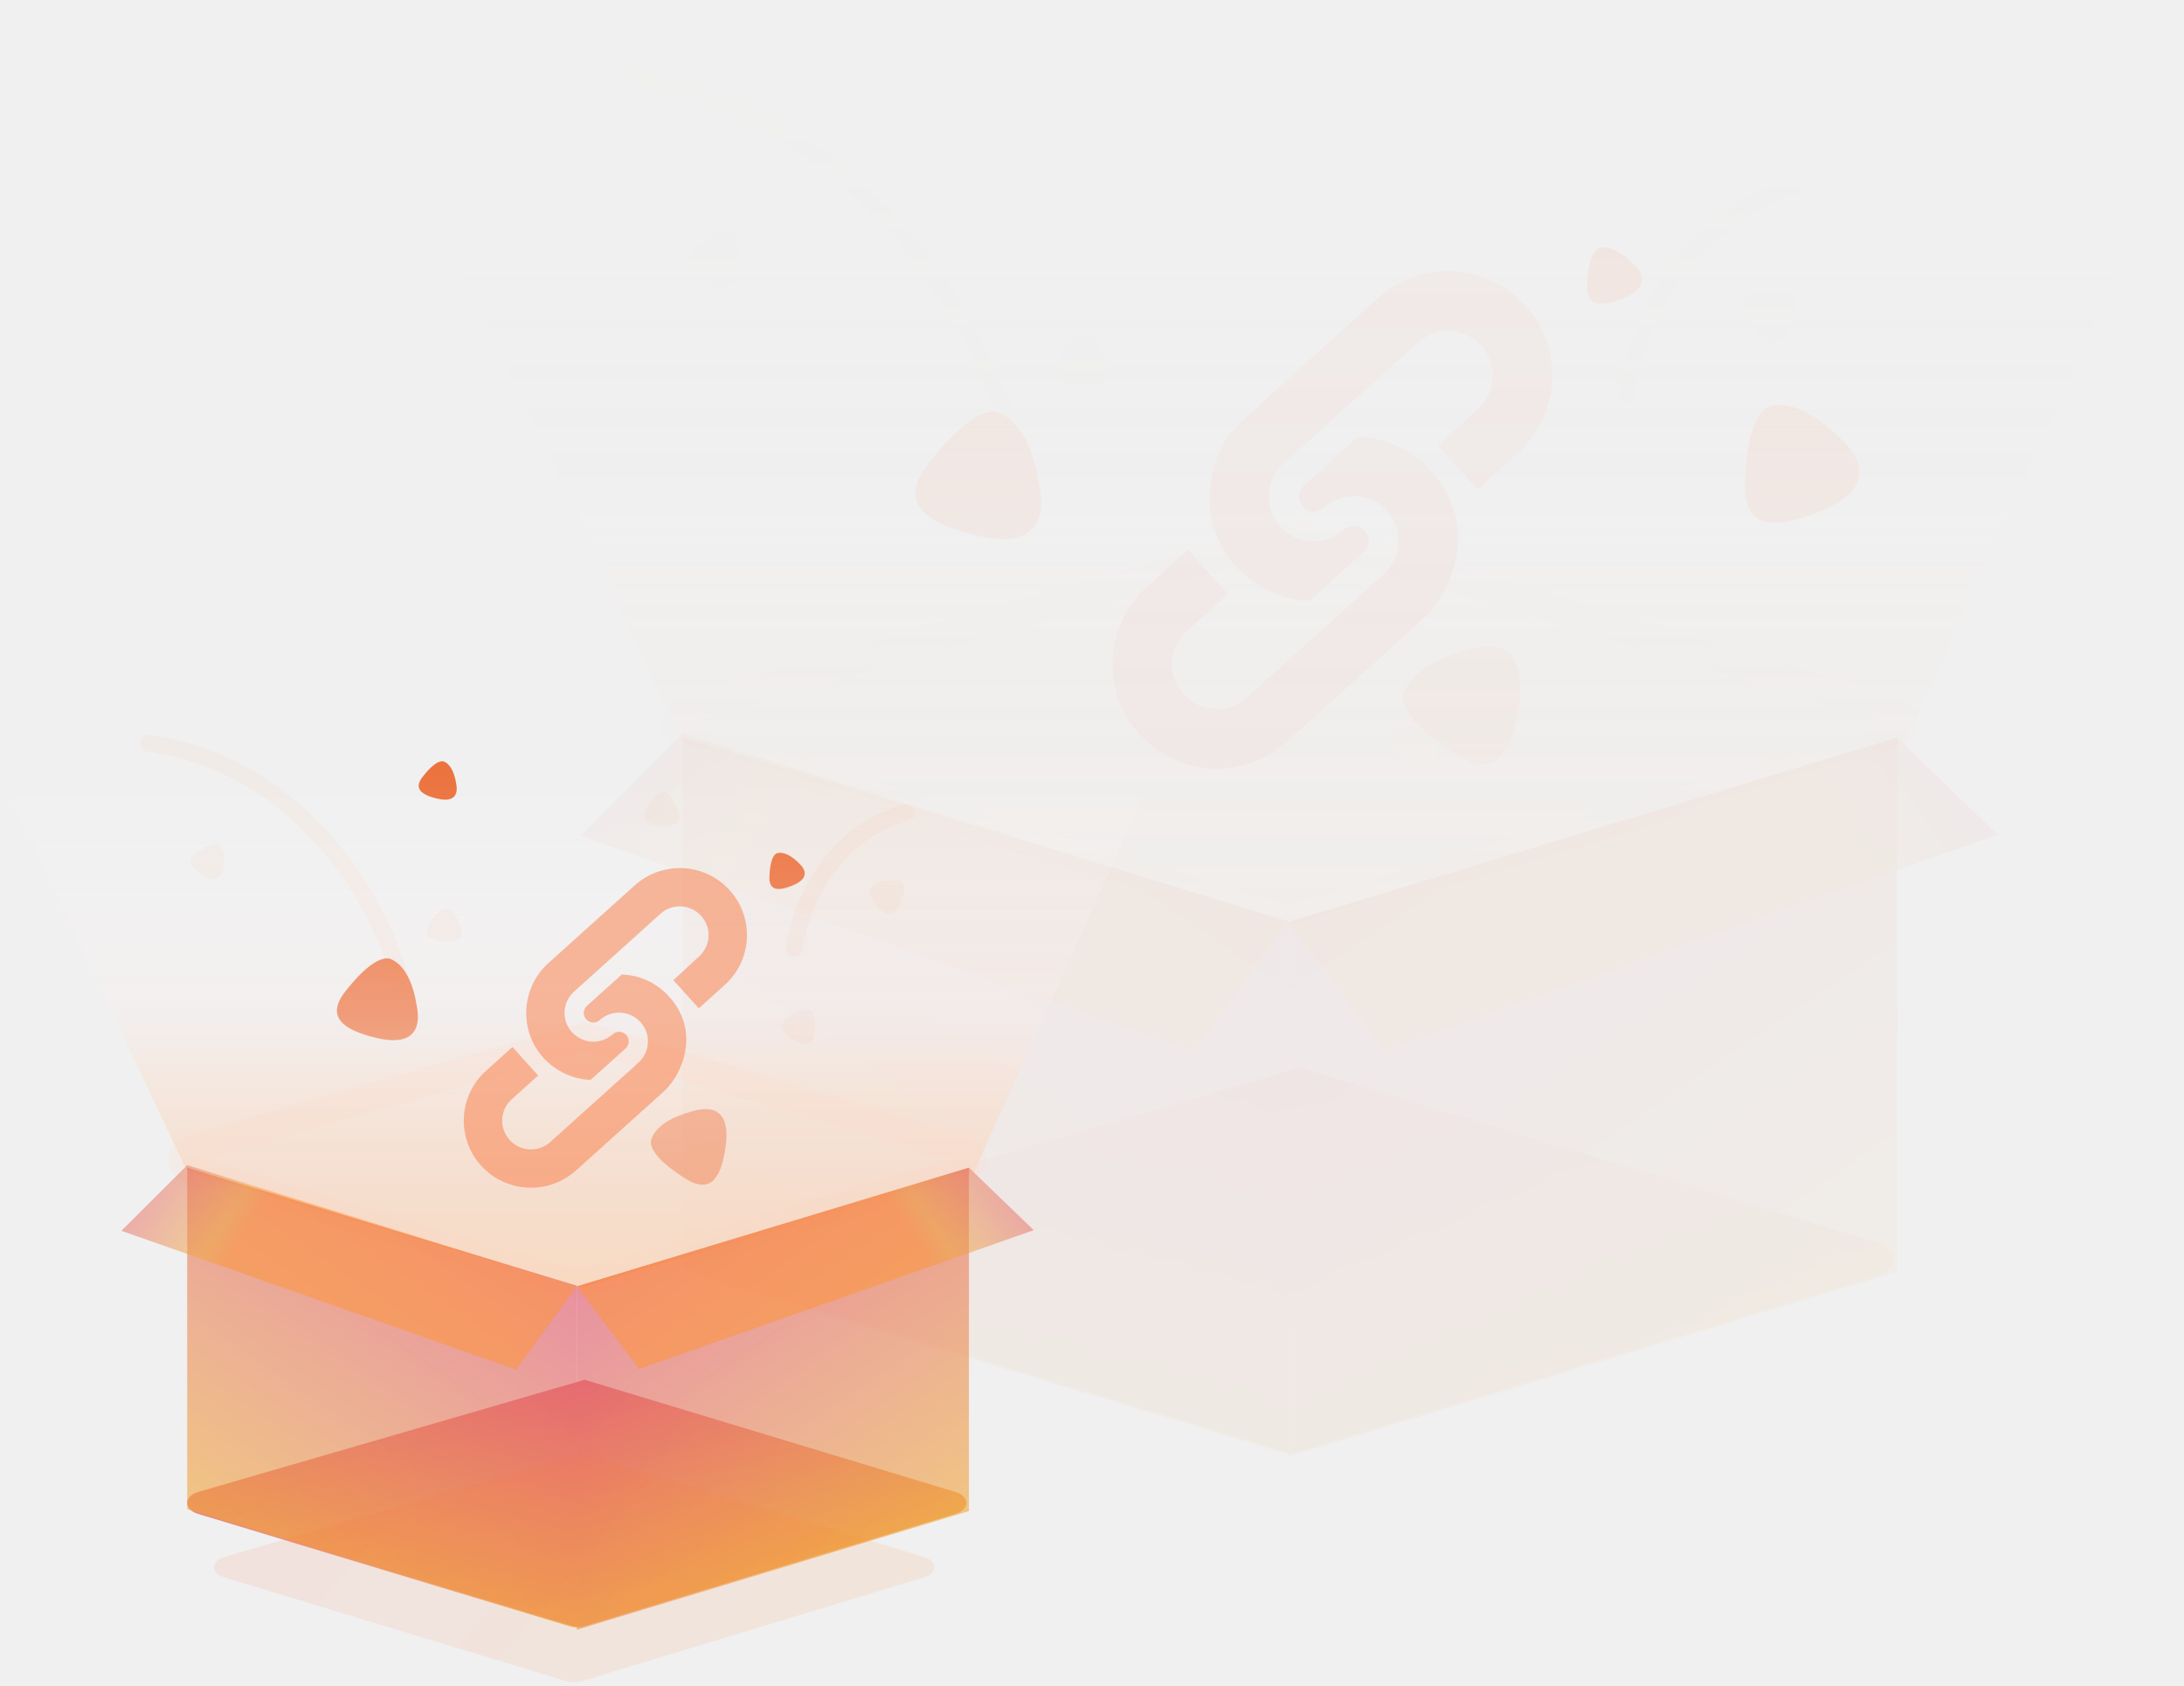
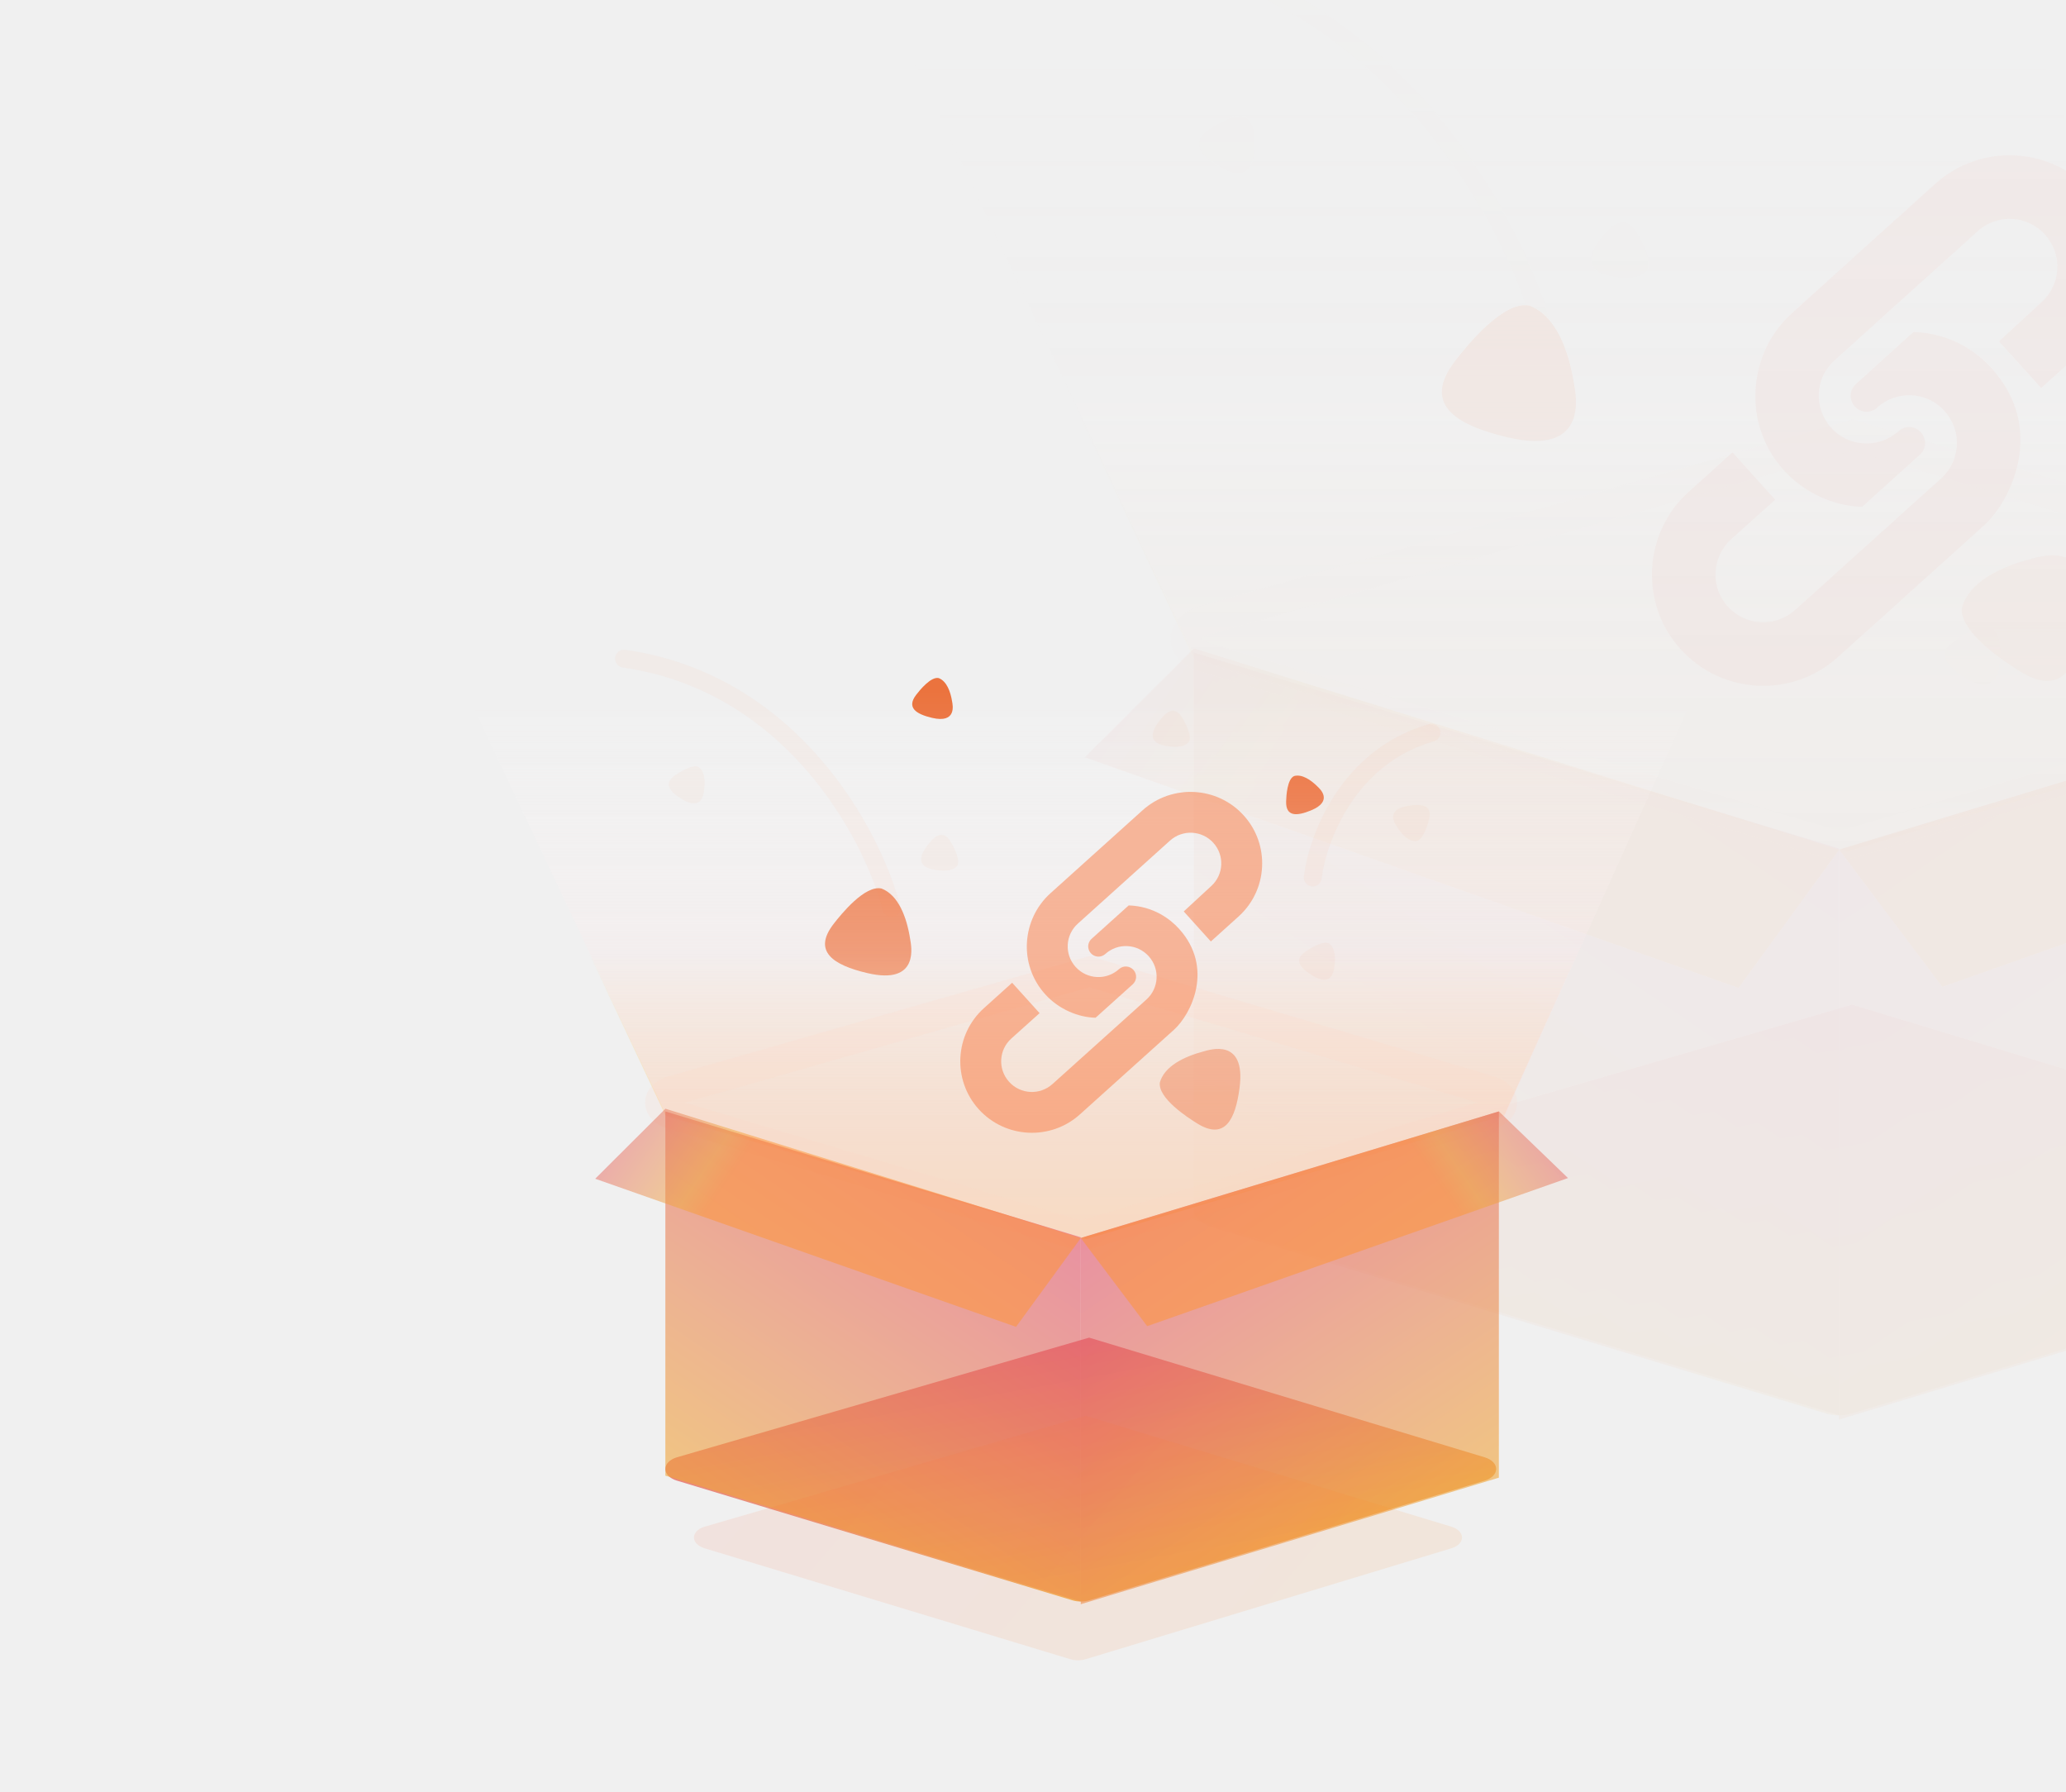
- <svg xmlns="http://www.w3.org/2000/svg" width="390" height="301" viewBox="0 0 390 301" fill="none">
-   <g opacity="0.1">
-     <g style="mix-blend-mode:multiply">
-       <path d="M328.76 78.413C324.992 74.617 320.222 71.453 315.977 72.566C312.204 74.148 311.684 83.257 311.594 86.388C311.353 94.802 317.414 94.471 325.153 91.261C337.504 86.137 329.746 79.407 328.76 78.413Z" fill="#FA7A42" />
+ <svg xmlns="http://www.w3.org/2000/svg" width="346" height="300" viewBox="0 0 346 300" fill="none">
+   <mask id="mask0" mask-type="alpha" maskUnits="userSpaceOnUse" x="0" y="0" width="346" height="300">
+     <rect width="346" height="300" rx="24" fill="white" />
+   </mask>
+   <g mask="url(#mask0)">
+     <g opacity="0.1">
+       <g style="mix-blend-mode:multiply">
+         <path d="M263.612 64.312C262.725 58.644 260.57 52.895 256.182 51.193C251.908 50.194 245.729 57.783 243.682 60.447C238.181 67.606 243.655 71.13 252.399 73.207C266.353 76.522 263.845 65.795 263.612 64.312Z" fill="#FA7A42" />
+       </g>
+       <path d="M418.18 110.279L309.408 142.56L199.934 110.279L152.214 9.05L453.969 30.804L418.18 110.279Z" fill="url(#paint0_linear)" />
+       <path d="M148 -0.202H468L418.183 110.675L308 142.254L200.394 110.675L148 -0.202Z" fill="url(#paint1_linear)" />
+       <g style="mix-blend-mode:multiply">
+         <path d="M334.865 111.454C335.254 109.066 335.146 106.479 333.611 105.22C332.029 104.259 328.556 106.488 327.386 107.287C324.241 109.433 325.972 111.564 329.203 113.545C334.36 116.706 334.763 112.078 334.865 111.454Z" fill="#FA7A42" fill-opacity="0.05" />
+       </g>
+       <g style="mix-blend-mode:multiply">
+         <path d="M269.495 46.182C271.851 46.73 274.439 46.794 275.798 45.346C276.863 43.833 274.87 40.219 274.151 38.998C272.22 35.717 269.978 37.301 267.786 40.393C264.287 45.327 268.878 46.039 269.495 46.182Z" fill="#FA7A42" fill-opacity="0.05" />
+       </g>
+       <g style="mix-blend-mode:multiply">
+         <path d="M209.955 25.84C210.344 23.452 210.236 20.865 208.701 19.606C207.119 18.645 203.646 20.874 202.476 21.673C199.331 23.819 201.062 25.95 204.293 27.931C209.449 31.093 209.853 26.465 209.955 25.84Z" fill="#FA7A42" fill-opacity="0.05" />
+       </g>
+       <path opacity="0.8" d="M414.627 103.947L310.289 72.84L201.538 103.946C199.701 104.496 198.527 105.672 198.527 106.967C198.527 108.263 199.701 109.439 201.538 109.989L305.875 141.099C307.316 141.517 308.847 141.517 310.289 141.099L414.627 109.988C416.46 109.439 417.635 108.264 417.635 106.967C417.635 105.67 416.46 104.496 414.627 103.947Z" stroke="#FFD6C4" stroke-opacity="0.2" stroke-width="5" />
+       <path opacity="0.5" d="M413.107 199.417L310.182 168.219L202.903 199.415C201.091 199.967 199.934 201.147 199.934 202.446C199.934 203.745 201.091 204.924 202.903 205.476L305.827 236.677C307.249 237.096 308.759 237.096 310.182 236.677L413.107 205.475C414.915 204.924 416.074 203.746 416.074 202.446C416.074 201.145 414.915 199.967 413.107 199.417Z" fill="url(#paint2_linear)" />
+       <path d="M308.004 237.693V142.254L416.776 109.271V204.71L308.004 237.693Z" fill="url(#paint3_linear)" fill-opacity="0.5" />
+       <path d="M308.004 236.991V142.074L199.934 109.271V204.189L308.004 236.991Z" fill="url(#paint4_linear)" fill-opacity="0.5" />
+       <path d="M291.158 165.412L181.684 126.815L199.947 108.571L308.021 142.254L291.158 165.412Z" fill="url(#paint5_linear)" fill-opacity="0.5" />
+       <path d="M325.278 165.232L434.752 126.635L416.774 109.272L308.003 142.254L325.278 165.232Z" fill="url(#paint6_linear)" fill-opacity="0.5" />
+       <path opacity="0.05" d="M258.762 56.285C253.834 37.252 233.02 -2.394 189.188 -8.717" stroke="#FA7A42" stroke-width="3" stroke-linecap="round" stroke-linejoin="round" />
+       <g style="mix-blend-mode:multiply" opacity="0.4">
+         <path d="M340.015 93.617C334.853 94.976 329.737 97.516 328.578 101.739C328.06 105.79 335.67 110.788 338.329 112.43C345.478 116.842 348.22 111.44 349.312 103.15C351.055 89.92 341.366 93.261 340.015 93.617Z" fill="#FA7A42" />
+       </g>
+       <path opacity="0.5" fill-rule="evenodd" clip-rule="evenodd" d="M341.846 64.984L336.496 59.052L334.788 57.158L341.914 50.57C345.196 47.609 345.456 42.57 342.496 39.287C339.535 36.005 334.496 35.745 331.213 38.705L307.243 60.333C303.96 63.293 303.7 68.333 306.66 71.615C309.621 74.898 314.661 75.158 317.943 72.198C319.051 71.199 320.705 71.284 321.704 72.391C322.703 73.499 322.617 75.154 321.51 76.152L311.86 84.855C307.43 84.779 302.3 82.685 298.751 78.749C291.686 70.916 292.699 59.105 300.109 52.423L324.079 30.795C331.712 23.911 343.522 24.521 350.406 32.154C357.289 39.786 356.68 51.596 349.047 58.48L341.846 64.984ZM320.47 55.585C327.017 55.806 331.372 59.244 333.579 61.692C342.676 71.779 336.85 83.843 332.22 88.018L307.769 110.051C300.136 116.935 288.327 116.326 281.443 108.693C274.559 101.06 275.169 89.25 282.802 82.367L290.147 75.742L295.522 81.703L297.289 83.662L289.935 90.276C286.653 93.237 286.393 98.276 289.353 101.559C292.314 104.842 297.353 105.102 300.636 102.141L325.087 80.108C328.37 77.147 328.63 72.108 325.669 68.825C322.709 65.543 317.669 65.282 314.386 68.243C313.279 69.242 311.624 69.156 310.626 68.049C309.627 66.942 309.712 65.287 310.82 64.288L320.47 55.585Z" fill="#ED6C53" />
    </g>
-     <g style="mix-blend-mode:multiply">
-       <path d="M291.636 47.092C289.832 45.275 287.549 43.76 285.517 44.293C283.711 45.05 283.462 49.41 283.419 50.909C283.303 54.937 286.205 54.779 289.91 53.242C295.822 50.789 292.109 47.567 291.636 47.092Z" fill="#FA7A42" />
-     </g>
-     <g style="mix-blend-mode:multiply">
-       <path d="M185.612 86.736C184.725 81.068 182.57 75.319 178.182 73.617C173.908 72.618 167.729 80.207 165.682 82.871C160.181 90.03 165.655 93.554 174.399 95.631C188.353 98.946 185.845 88.219 185.612 86.736Z" fill="#FA7A42" />
-     </g>
-     <path d="M340.18 132.703L231.408 164.984L121.934 132.703L74.214 31.474L375.969 53.228L340.18 132.703Z" fill="url(#paint0_linear)" />
-     <path d="M70 22.222H390L340.183 133.099L230 164.678L122.394 133.099L70 22.222Z" fill="url(#paint1_linear)" />
-     <g style="mix-blend-mode:multiply">
-       <path d="M312.183 57.404C313.465 59.469 315.254 61.356 317.248 61.296C319.08 60.98 320.238 56.999 320.597 55.622C321.561 51.92 318.843 51.449 315.089 52.083C309.097 53.093 311.847 56.864 312.183 57.404Z" fill="#FA7A42" fill-opacity="0.05" />
-     </g>
-     <g style="mix-blend-mode:multiply">
-       <path d="M256.865 133.878C257.254 131.49 257.146 128.903 255.611 127.644C254.029 126.683 250.556 128.912 249.386 129.711C246.241 131.857 247.972 133.988 251.203 135.969C256.36 139.13 256.763 134.503 256.865 133.878Z" fill="#FA7A42" fill-opacity="0.05" />
-     </g>
-     <g style="mix-blend-mode:multiply">
-       <path d="M191.495 68.606C193.851 69.153 196.439 69.218 197.798 67.77C198.863 66.257 196.87 62.643 196.151 61.422C194.22 58.141 191.978 59.725 189.786 62.817C186.287 67.751 190.878 68.463 191.495 68.606Z" fill="#FA7A42" fill-opacity="0.05" />
-     </g>
-     <g style="mix-blend-mode:multiply">
-       <path d="M131.955 48.264C132.344 45.876 132.236 43.289 130.701 42.031C129.119 41.069 125.646 43.298 124.476 44.097C121.331 46.243 123.062 48.374 126.293 50.355C131.449 53.517 131.853 48.889 131.955 48.264Z" fill="#FA7A42" fill-opacity="0.05" />
-     </g>
-     <path opacity="0.8" d="M336.627 126.371L232.289 95.264L123.538 126.37C121.701 126.92 120.527 128.096 120.527 129.391C120.527 130.687 121.701 131.863 123.538 132.413L227.875 163.523C229.316 163.941 230.847 163.941 232.289 163.523L336.627 132.412C338.46 131.863 339.635 130.688 339.635 129.391C339.635 128.095 338.46 126.92 336.627 126.371Z" stroke="#FFD6C4" stroke-opacity="0.2" stroke-width="5" />
-     <path opacity="0.5" d="M335.107 221.841L232.182 190.643L124.903 221.839C123.091 222.391 121.934 223.571 121.934 224.87C121.934 226.169 123.091 227.349 124.903 227.9L227.827 259.101C229.249 259.52 230.759 259.52 232.182 259.101L335.107 227.899C336.915 227.349 338.074 226.17 338.074 224.87C338.074 223.569 336.915 222.391 335.107 221.841Z" fill="url(#paint2_linear)" />
-     <path d="M230.004 260.117V164.678L338.776 131.696V227.134L230.004 260.117Z" fill="url(#paint3_linear)" fill-opacity="0.5" />
-     <path d="M230.004 259.415V164.498L121.934 131.696V226.613L230.004 259.415Z" fill="url(#paint4_linear)" fill-opacity="0.5" />
-     <path d="M213.158 187.836L103.684 149.239L121.947 130.995L230.021 164.678L213.158 187.836Z" fill="url(#paint5_linear)" fill-opacity="0.5" />
-     <path d="M247.278 187.656L356.752 149.059L338.774 131.696L230.003 164.678L247.278 187.656Z" fill="url(#paint6_linear)" fill-opacity="0.5" />
-     <path opacity="0.05" d="M290.353 70.738C291.556 60.743 299.416 39.205 321.228 33.008" stroke="#FA7A42" stroke-width="3" stroke-linecap="round" stroke-linejoin="round" />
-     <path opacity="0.05" d="M180.762 78.709C175.834 59.676 155.02 20.03 111.188 13.707" stroke="#FA7A42" stroke-width="3" stroke-linecap="round" stroke-linejoin="round" />
-     <g style="mix-blend-mode:multiply" opacity="0.4">
-       <path d="M262.015 116.041C256.853 117.4 251.737 119.94 250.578 124.163C250.06 128.214 257.67 133.212 260.329 134.854C267.478 139.266 270.22 133.864 271.312 125.575C273.055 112.344 263.366 115.685 262.015 116.041Z" fill="#FA7A42" />
-     </g>
-     <path opacity="0.5" fill-rule="evenodd" clip-rule="evenodd" d="M263.846 87.408L258.496 81.476L256.788 79.582L263.914 72.994C267.196 70.033 267.456 64.994 264.496 61.711C261.535 58.429 256.496 58.169 253.213 61.129L229.243 82.757C225.96 85.717 225.7 90.757 228.66 94.039C231.621 97.322 236.661 97.582 239.943 94.621C241.051 93.623 242.705 93.708 243.704 94.816C244.703 95.923 244.617 97.578 243.51 98.576L233.86 107.279C229.43 107.203 224.3 105.109 220.751 101.173C213.686 93.34 214.699 81.529 222.109 74.847L246.079 53.219C253.712 46.335 265.522 46.945 272.406 54.578C279.289 62.211 278.68 74.02 271.047 80.904L263.846 87.408ZM242.47 78.009C249.017 78.23 253.372 81.668 255.579 84.116C264.676 94.203 258.85 106.267 254.22 110.442L229.769 132.475C222.136 139.359 210.327 138.75 203.443 131.117C196.559 123.484 197.169 111.674 204.802 104.791L212.147 98.166L217.522 104.127L219.289 106.086L211.935 112.7C208.653 115.661 208.393 120.701 211.353 123.983C214.314 127.266 219.353 127.526 222.636 124.565L247.087 102.532C250.37 99.571 250.63 94.532 247.669 91.249C244.709 87.967 239.669 87.707 236.386 90.667C235.279 91.666 233.624 91.58 232.626 90.473C231.627 89.365 231.712 87.711 232.82 86.712L242.47 78.009Z" fill="#ED6C53" />
  </g>
  <g style="mix-blend-mode:multiply">
-     <path d="M142.683 154.158C141.522 152.99 140.052 152.017 138.744 152.359C137.581 152.846 137.421 155.648 137.393 156.611C137.319 159.199 139.186 159.097 141.571 158.11C145.378 156.533 142.987 154.463 142.683 154.158Z" fill="#FA7A42" />
+     <path d="M220.683 131.733C219.522 130.566 218.052 129.592 216.744 129.935C215.581 130.421 215.421 133.223 215.393 134.186C215.319 136.774 217.186 136.673 219.571 135.685C223.378 134.109 220.987 132.039 220.683 131.733Z" fill="#FA7A42" />
  </g>
  <g style="mix-blend-mode:multiply">
-     <path d="M74.421 179.631C73.85 175.989 72.463 172.295 69.637 171.201C66.886 170.56 62.908 175.436 61.591 177.147C58.049 181.748 61.573 184.012 67.202 185.346C76.185 187.476 74.57 180.584 74.421 179.631Z" fill="#FA7A42" />
+     <path d="M152.421 157.207C151.85 153.565 150.463 149.871 147.637 148.777C144.886 148.136 140.909 153.011 139.591 154.723C136.049 159.323 139.573 161.588 145.202 162.922C154.185 165.052 152.57 158.16 152.421 157.207Z" fill="#FA7A42" />
  </g>
  <g style="mix-blend-mode:multiply">
-     <path d="M81.461 139.93C81.193 138.217 80.541 136.479 79.215 135.965C77.923 135.663 76.056 137.955 75.438 138.76C73.775 140.923 75.43 141.989 78.073 142.617C82.291 143.62 81.532 140.378 81.461 139.93Z" fill="#FA7A42" />
+     <path d="M159.461 117.505C159.193 115.792 158.541 114.055 157.215 113.54C155.923 113.238 154.056 115.531 153.438 116.336C151.775 118.499 153.43 119.564 156.073 120.193C160.291 121.195 159.532 117.954 159.461 117.505Z" fill="#FA7A42" />
  </g>
-   <path d="M173.926 209.166L103.904 229.908L33.43 209.166L2.71 144.123L196.965 158.101L173.926 209.166Z" fill="url(#paint7_linear)" />
-   <path d="M0 138.178H206L173.93 209.421L103 229.712L33.728 209.421L0 138.178Z" fill="url(#paint8_linear)" />
+   <path d="M251.926 186.742L181.904 207.484L111.43 186.742L80.71 121.698L274.965 135.676L251.926 186.742Z" fill="url(#paint7_linear)" />
+   <path d="M78 115.753H284L251.93 186.997L181 207.287L111.728 186.997L78 115.753Z" fill="url(#paint8_linear)" />
  <g style="mix-blend-mode:multiply">
-     <path d="M155.906 160.784C156.732 162.111 157.884 163.323 159.167 163.285C160.346 163.081 161.092 160.524 161.323 159.639C161.944 157.26 160.194 156.957 157.777 157.364C153.92 158.014 155.69 160.437 155.906 160.784Z" fill="#FA7A42" fill-opacity="0.05" />
+     <path d="M233.906 138.36C234.732 139.686 235.884 140.899 237.167 140.86C238.346 140.657 239.092 138.099 239.323 137.214C239.944 134.836 238.194 134.533 235.777 134.94C231.92 135.59 233.69 138.012 233.906 138.36Z" fill="#FA7A42" fill-opacity="0.05" />
  </g>
  <g style="mix-blend-mode:multiply">
-     <path d="M117.009 147.25C118.535 147.592 120.209 147.621 121.081 146.681C121.762 145.698 120.457 143.375 119.986 142.591C118.721 140.482 117.279 141.515 115.876 143.521C113.637 146.723 116.609 147.16 117.009 147.25Z" fill="#FA7A42" fill-opacity="0.05" />
+     <path d="M195.009 124.826C196.535 125.168 198.209 125.197 199.081 124.256C199.762 123.274 198.457 120.951 197.986 120.166C196.721 118.057 195.279 119.091 193.876 121.097C191.637 124.299 194.609 124.736 195.009 124.826Z" fill="#FA7A42" fill-opacity="0.05" />
  </g>
  <g style="mix-blend-mode:multiply">
-     <path d="M145.451 184.434C145.702 182.899 145.632 181.237 144.644 180.428C143.626 179.811 141.39 181.243 140.637 181.756C138.612 183.135 139.727 184.505 141.807 185.777C145.126 187.809 145.386 184.835 145.451 184.434Z" fill="#FA7A42" fill-opacity="0.05" />
+     <path d="M223.451 162.009C223.702 160.475 223.632 158.813 222.644 158.004C221.626 157.386 219.39 158.819 218.637 159.332C216.612 160.711 217.727 162.08 219.807 163.353C223.126 165.384 223.386 162.411 223.451 162.009Z" fill="#FA7A42" fill-opacity="0.05" />
  </g>
  <g style="mix-blend-mode:multiply">
-     <path d="M78.212 167.981C79.729 168.333 81.395 168.375 82.269 167.445C82.955 166.472 81.672 164.15 81.21 163.365C79.966 161.257 78.523 162.275 77.112 164.262C74.859 167.432 77.815 167.889 78.212 167.981Z" fill="#FA7A42" fill-opacity="0.05" />
+     <path d="M156.212 145.557C157.729 145.909 159.395 145.95 160.269 145.02C160.955 144.048 159.672 141.726 159.21 140.941C157.966 138.833 156.523 139.851 155.112 141.838C152.86 145.008 155.815 145.465 156.212 145.557Z" fill="#FA7A42" fill-opacity="0.05" />
  </g>
  <g style="mix-blend-mode:multiply">
-     <path d="M39.885 154.911C40.136 153.376 40.066 151.715 39.078 150.906C38.059 150.288 35.824 151.72 35.071 152.233C33.046 153.613 34.16 154.982 36.24 156.255C39.56 158.286 39.819 155.312 39.885 154.911Z" fill="#FA7A42" fill-opacity="0.05" />
+     <path d="M117.885 132.487C118.135 130.952 118.066 129.29 117.078 128.481C116.06 127.864 113.824 129.296 113.071 129.809C111.046 131.188 112.16 132.558 114.24 133.83C117.56 135.862 117.819 132.888 117.885 132.487Z" fill="#FA7A42" fill-opacity="0.05" />
  </g>
-   <path opacity="0.8" d="M171.641 205.098L104.474 185.11L34.465 205.097C33.283 205.45 32.527 206.206 32.527 207.038C32.527 207.871 33.283 208.626 34.465 208.98L101.632 228.969C102.56 229.238 103.546 229.238 104.474 228.969L171.641 208.979C172.821 208.626 173.578 207.872 173.578 207.038C173.578 206.205 172.821 205.45 171.641 205.098Z" stroke="#FFD6C4" stroke-opacity="0.2" stroke-width="5" />
-   <path opacity="0.8" d="M170.66 266.441L104.402 246.395L35.342 266.44C34.175 266.795 33.43 267.553 33.43 268.387C33.43 269.222 34.175 269.98 35.342 270.335L101.599 290.382C102.514 290.651 103.486 290.651 104.402 290.382L170.66 270.334C171.824 269.98 172.57 269.223 172.57 268.387C172.57 267.552 171.824 266.795 170.66 266.441Z" fill="url(#paint9_linear)" />
-   <path d="M103 291.035V229.712L173.022 208.519V269.842L103 291.035Z" fill="url(#paint10_linear)" fill-opacity="0.6" />
-   <path d="M103 290.584V229.596L33.43 208.519V269.507L103 290.584Z" fill="url(#paint11_linear)" fill-opacity="0.6" />
-   <path d="M92.158 244.591L21.684 219.792L33.441 208.069L103.013 229.712L92.158 244.591Z" fill="url(#paint12_linear)" fill-opacity="0.5" />
-   <path d="M114.121 244.476L184.595 219.676L173.022 208.519L103 229.712L114.121 244.476Z" fill="url(#paint13_linear)" fill-opacity="0.5" />
-   <path opacity="0.05" d="M141.855 169.351C142.63 162.929 147.689 149.09 161.731 145.108" stroke="#FA7A42" stroke-width="3" stroke-linecap="round" stroke-linejoin="round" />
-   <path opacity="0.05" d="M71.303 174.473C68.131 162.244 54.732 136.77 26.515 132.707" stroke="#FA7A42" stroke-width="3" stroke-linecap="round" stroke-linejoin="round" />
+   <path opacity="0.8" d="M249.641 182.673L182.474 162.686L112.465 182.672C111.283 183.026 110.527 183.782 110.527 184.614C110.527 185.446 111.283 186.202 112.465 186.556L179.632 206.545C180.56 206.814 181.546 206.814 182.474 206.545L249.641 186.555C250.821 186.202 251.578 185.447 251.578 184.614C251.578 183.781 250.821 183.026 249.641 182.673Z" stroke="#FFD6C4" stroke-opacity="0.2" stroke-width="5" />
+   <path opacity="0.8" d="M248.66 244.017L182.402 223.971L113.341 244.016C112.175 244.37 111.43 245.128 111.43 245.963C111.43 246.798 112.175 247.556 113.341 247.91L179.599 267.958C180.514 268.227 181.486 268.227 182.402 267.958L248.66 247.909C249.824 247.556 250.57 246.799 250.57 245.963C250.57 245.127 249.824 244.37 248.66 244.017Z" fill="url(#paint9_linear)" />
+   <path d="M181 268.611V207.288L251.022 186.095V247.418L181 268.611Z" fill="url(#paint10_linear)" fill-opacity="0.6" />
+   <path d="M181 268.16V207.172L111.43 186.095V247.083L181 268.16Z" fill="url(#paint11_linear)" fill-opacity="0.6" />
+   <path d="M170.158 222.167L99.684 197.367L111.441 185.644L181.013 207.287L170.158 222.167Z" fill="url(#paint12_linear)" fill-opacity="0.5" />
+   <path d="M192.121 222.052L262.595 197.252L251.022 186.095L181 207.288L192.121 222.052Z" fill="url(#paint13_linear)" fill-opacity="0.5" />
+   <path opacity="0.05" d="M219.855 146.927C220.63 140.505 225.689 126.666 239.731 122.684" stroke="#FA7A42" stroke-width="3" stroke-linecap="round" stroke-linejoin="round" />
+   <path opacity="0.05" d="M149.303 152.049C146.131 139.82 132.732 114.345 104.515 110.283" stroke="#FA7A42" stroke-width="3" stroke-linecap="round" stroke-linejoin="round" />
  <g style="mix-blend-mode:multiply" opacity="0.4">
-     <path d="M123.607 198.46C120.284 199.334 116.991 200.966 116.245 203.68C115.911 206.282 120.81 209.494 122.522 210.549C127.124 213.383 128.889 209.913 129.592 204.586C130.714 196.085 124.477 198.232 123.607 198.46Z" fill="#FA7A42" />
+     <path d="M201.607 176.036C198.284 176.909 194.991 178.542 194.245 181.255C193.911 183.858 198.81 187.069 200.522 188.124C205.124 190.959 206.889 187.488 207.592 182.162C208.714 173.661 202.477 175.807 201.607 176.036Z" fill="#FA7A42" />
  </g>
-   <path opacity="0.5" fill-rule="evenodd" clip-rule="evenodd" d="M124.787 180.064L121.343 176.252L120.244 175.035L124.831 170.802C126.944 168.9 127.112 165.662 125.206 163.553C123.3 161.443 120.056 161.276 117.943 163.179L102.512 177.075C100.399 178.977 100.231 182.216 102.137 184.325C104.043 186.434 107.287 186.601 109.4 184.699C110.113 184.057 111.178 184.112 111.821 184.824C112.464 185.535 112.409 186.598 111.696 187.24L105.484 192.832C102.632 192.783 99.33 191.437 97.045 188.908C92.497 183.876 93.149 176.287 97.919 171.993L113.35 158.096C118.264 153.673 125.866 154.065 130.298 158.969C134.729 163.874 134.337 171.461 129.423 175.885L124.787 180.064ZM111.028 174.024C115.243 174.166 118.046 176.376 119.467 177.948C125.323 184.429 121.572 192.181 118.592 194.864L102.852 209.021C97.938 213.444 90.336 213.053 85.904 208.148C81.473 203.244 81.865 195.656 86.779 191.232L91.507 186.976L94.968 190.806L96.106 192.065L91.371 196.315C89.258 198.217 89.091 201.455 90.996 203.564C92.902 205.674 96.147 205.841 98.26 203.939L114 189.781C116.113 187.879 116.281 184.641 114.375 182.532C112.469 180.422 109.225 180.255 107.112 182.158C106.399 182.799 105.334 182.744 104.691 182.033C104.048 181.321 104.103 180.258 104.816 179.616L111.028 174.024Z" fill="#FA7A42" />
-   <path opacity="0.1" d="M165.087 278.058L103.832 259.488L39.986 278.057C38.908 278.386 38.219 279.088 38.219 279.861C38.219 280.634 38.908 281.336 39.986 281.665L101.241 300.237C101.651 300.362 102.094 300.424 102.536 300.424C102.979 300.424 103.421 300.362 103.832 300.237L165.087 281.665C166.163 281.337 166.852 280.636 166.852 279.862C166.852 279.088 166.163 278.386 165.087 278.058Z" fill="url(#paint14_linear)" />
+   <path opacity="0.5" fill-rule="evenodd" clip-rule="evenodd" d="M202.787 157.64L199.343 153.828L198.244 152.611L202.831 148.378C204.944 146.476 205.112 143.238 203.206 141.128C201.3 139.019 198.056 138.852 195.943 140.754L180.512 154.651C178.399 156.553 178.231 159.791 180.137 161.9C182.043 164.01 185.287 164.177 187.4 162.275C188.113 161.633 189.178 161.688 189.821 162.399C190.464 163.111 190.409 164.174 189.696 164.816L183.484 170.408C180.632 170.359 177.33 169.013 175.045 166.484C170.497 161.451 171.149 153.862 175.919 149.568L191.35 135.672C196.264 131.249 203.866 131.64 208.298 136.545C212.729 141.449 212.337 149.037 207.423 153.46L202.787 157.64ZM189.028 151.6C193.243 151.742 196.046 153.951 197.467 155.524C203.323 162.005 199.572 169.757 196.592 172.439L180.852 186.597C175.938 191.02 168.336 190.628 163.904 185.724C159.473 180.819 159.865 173.231 164.779 168.808L169.507 164.552L172.968 168.382L174.105 169.641L169.371 173.891C167.258 175.793 167.091 179.031 168.996 181.14C170.902 183.249 174.147 183.416 176.26 181.514L192 167.357C194.113 165.455 194.281 162.216 192.375 160.107C190.469 157.998 187.225 157.831 185.112 159.733C184.399 160.375 183.334 160.32 182.691 159.608C182.048 158.897 182.103 157.834 182.816 157.192L189.028 151.6Z" fill="#FA7A42" />
+   <path opacity="0.1" d="M243.087 255.634L181.832 237.063L117.986 255.633C116.908 255.961 116.219 256.664 116.219 257.437C116.219 258.21 116.908 258.912 117.986 259.24L179.241 277.813C179.651 277.937 180.094 278 180.536 278C180.979 278 181.421 277.937 181.832 277.813L243.087 259.24C244.163 258.913 244.852 258.212 244.852 257.438C244.852 256.664 244.163 255.961 243.087 255.634Z" fill="url(#paint14_linear)" />
  <defs>
-     <linearGradient id="paint0_linear" x1="233.513" y1="164.807" x2="233.513" y2="-7.824" gradientUnits="userSpaceOnUse">
+     <linearGradient id="paint0_linear" x1="311.513" y1="142.383" x2="311.513" y2="-30.248" gradientUnits="userSpaceOnUse">
      <stop stop-color="#FFCE84" stop-opacity="0.74" />
      <stop offset="0.432" stop-color="#FFC876" stop-opacity="0" />
    </linearGradient>
-     <linearGradient id="paint1_linear" x1="230" y1="22.222" x2="230" y2="133.099" gradientUnits="userSpaceOnUse">
+     <linearGradient id="paint1_linear" x1="308" y1="-0.202" x2="308" y2="110.675" gradientUnits="userSpaceOnUse">
      <stop stop-color="white" stop-opacity="0" />
      <stop offset="1" stop-color="#F5DEDE" stop-opacity="0.569" />
    </linearGradient>
-     <linearGradient id="paint2_linear" x1="121.934" y1="162.956" x2="152.859" y2="332.353" gradientUnits="userSpaceOnUse">
+     <linearGradient id="paint2_linear" x1="199.934" y1="140.532" x2="230.859" y2="309.929" gradientUnits="userSpaceOnUse">
      <stop stop-color="#DD1C84" />
      <stop offset="0.509" stop-color="#EA8855" />
      <stop offset="0.679" stop-color="#F1A839" />
      <stop offset="0.771" stop-color="#FF932F" />
    </linearGradient>
-     <linearGradient id="paint3_linear" x1="230.004" y1="79.994" x2="381.779" y2="304.045" gradientUnits="userSpaceOnUse">
+     <linearGradient id="paint3_linear" x1="308.004" y1="57.569" x2="459.779" y2="281.621" gradientUnits="userSpaceOnUse">
      <stop stop-color="#DD1C84" />
      <stop offset="0.509" stop-color="#EA8855" />
      <stop offset="0.679" stop-color="#F1A839" />
      <stop offset="0.771" stop-color="#FF932F" />
    </linearGradient>
-     <linearGradient id="paint4_linear" x1="230.004" y1="80.276" x2="79.002" y2="302.964" gradientUnits="userSpaceOnUse">
+     <linearGradient id="paint4_linear" x1="308.004" y1="57.852" x2="157.003" y2="280.54" gradientUnits="userSpaceOnUse">
      <stop stop-color="#DD1C84" />
      <stop offset="0.509" stop-color="#EA8855" />
      <stop offset="0.679" stop-color="#F1A839" />
      <stop offset="0.771" stop-color="#FF932F" />
    </linearGradient>
-     <linearGradient id="paint5_linear" x1="77.723" y1="140.986" x2="136.447" y2="181.106" gradientUnits="userSpaceOnUse">
+     <linearGradient id="paint5_linear" x1="155.723" y1="118.562" x2="214.447" y2="158.682" gradientUnits="userSpaceOnUse">
      <stop stop-color="#DD1C84" />
      <stop offset="0.509" stop-color="#EA8855" />
      <stop offset="0.679" stop-color="#F1A839" />
      <stop offset="0.771" stop-color="#FF932F" />
    </linearGradient>
-     <linearGradient id="paint6_linear" x1="382.713" y1="140.806" x2="323.988" y2="180.926" gradientUnits="userSpaceOnUse">
+     <linearGradient id="paint6_linear" x1="460.713" y1="118.382" x2="401.988" y2="158.502" gradientUnits="userSpaceOnUse">
      <stop stop-color="#DD1C84" />
      <stop offset="0.509" stop-color="#EA8855" />
      <stop offset="0.679" stop-color="#F1A839" />
      <stop offset="0.771" stop-color="#FF932F" />
    </linearGradient>
-     <linearGradient id="paint7_linear" x1="105.259" y1="229.795" x2="105.259" y2="118.872" gradientUnits="userSpaceOnUse">
+     <linearGradient id="paint7_linear" x1="183.259" y1="207.37" x2="183.259" y2="96.448" gradientUnits="userSpaceOnUse">
      <stop stop-color="#FFCE84" stop-opacity="0.74" />
      <stop offset="0.432" stop-color="#FFC876" stop-opacity="0" />
    </linearGradient>
-     <linearGradient id="paint8_linear" x1="103" y1="138.178" x2="103" y2="209.421" gradientUnits="userSpaceOnUse">
+     <linearGradient id="paint8_linear" x1="181" y1="115.753" x2="181" y2="186.997" gradientUnits="userSpaceOnUse">
      <stop stop-color="white" stop-opacity="0" />
      <stop offset="1" stop-color="#F5DEDE" stop-opacity="0.569" />
    </linearGradient>
-     <linearGradient id="paint9_linear" x1="33.43" y1="228.605" x2="53.266" y2="337.463" gradientUnits="userSpaceOnUse">
+     <linearGradient id="paint9_linear" x1="111.43" y1="206.181" x2="131.266" y2="315.038" gradientUnits="userSpaceOnUse">
      <stop stop-color="#DD1C84" />
      <stop offset="0.509" stop-color="#EA8855" />
      <stop offset="0.679" stop-color="#F1A839" />
      <stop offset="0.771" stop-color="#FF932F" />
    </linearGradient>
-     <linearGradient id="paint10_linear" x1="103" y1="175.299" x2="200.454" y2="319.431" gradientUnits="userSpaceOnUse">
+     <linearGradient id="paint10_linear" x1="181" y1="152.874" x2="278.454" y2="297.007" gradientUnits="userSpaceOnUse">
      <stop stop-color="#DD1C84" />
      <stop offset="0.509" stop-color="#EA8855" />
      <stop offset="0.679" stop-color="#F1A839" />
      <stop offset="0.771" stop-color="#FF932F" />
    </linearGradient>
-     <linearGradient id="paint11_linear" x1="103" y1="175.48" x2="6.043" y2="318.736" gradientUnits="userSpaceOnUse">
+     <linearGradient id="paint11_linear" x1="181" y1="153.056" x2="84.043" y2="296.311" gradientUnits="userSpaceOnUse">
      <stop stop-color="#DD1C84" />
      <stop offset="0.509" stop-color="#EA8855" />
      <stop offset="0.679" stop-color="#F1A839" />
      <stop offset="0.771" stop-color="#FF932F" />
    </linearGradient>
-     <linearGradient id="paint12_linear" x1="4.971" y1="214.489" x2="42.73" y2="240.333" gradientUnits="userSpaceOnUse">
+     <linearGradient id="paint12_linear" x1="82.972" y1="192.064" x2="120.73" y2="217.909" gradientUnits="userSpaceOnUse">
      <stop stop-color="#DD1C84" />
      <stop offset="0.509" stop-color="#EA8855" />
      <stop offset="0.679" stop-color="#F1A839" />
      <stop offset="0.771" stop-color="#FF932F" />
    </linearGradient>
-     <linearGradient id="paint13_linear" x1="201.307" y1="214.373" x2="163.549" y2="240.218" gradientUnits="userSpaceOnUse">
+     <linearGradient id="paint13_linear" x1="279.307" y1="191.949" x2="241.549" y2="217.794" gradientUnits="userSpaceOnUse">
      <stop stop-color="#DD1C84" />
      <stop offset="0.509" stop-color="#EA8855" />
      <stop offset="0.679" stop-color="#F1A839" />
      <stop offset="0.771" stop-color="#FF932F" />
    </linearGradient>
-     <linearGradient id="paint14_linear" x1="29.324" y1="268.996" x2="179.631" y2="396.807" gradientUnits="userSpaceOnUse">
+     <linearGradient id="paint14_linear" x1="107.324" y1="246.571" x2="257.631" y2="374.383" gradientUnits="userSpaceOnUse">
      <stop stop-color="#FF613E" />
      <stop offset="1" stop-color="#FCA104" />
    </linearGradient>
  </defs>
</svg>
